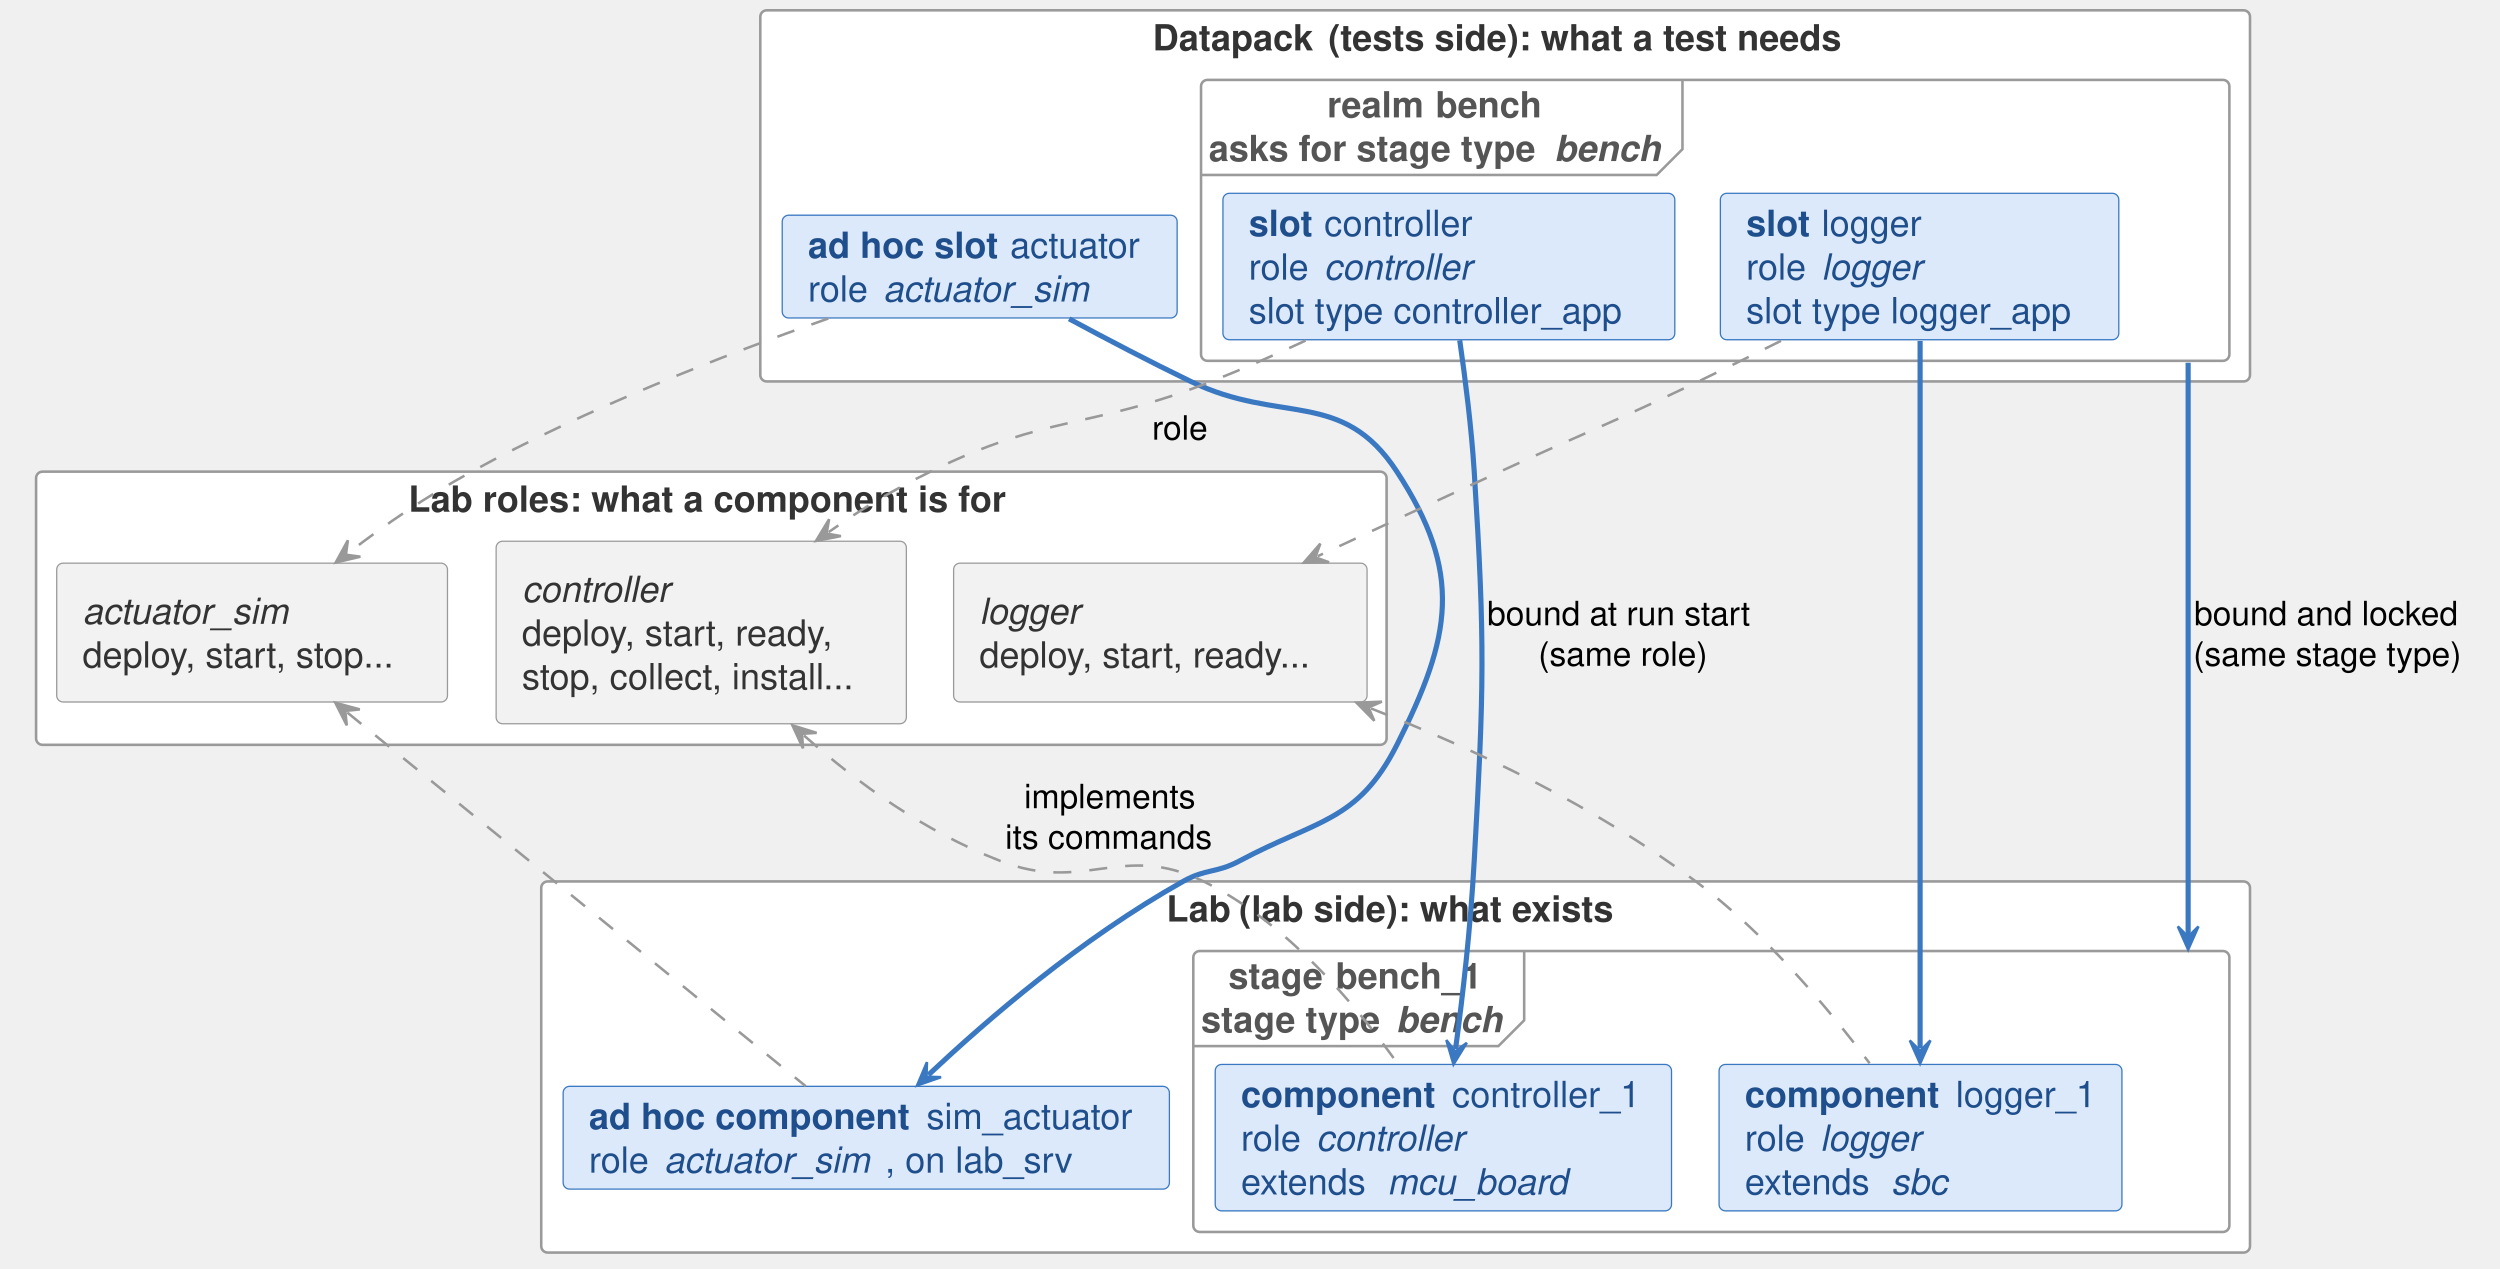
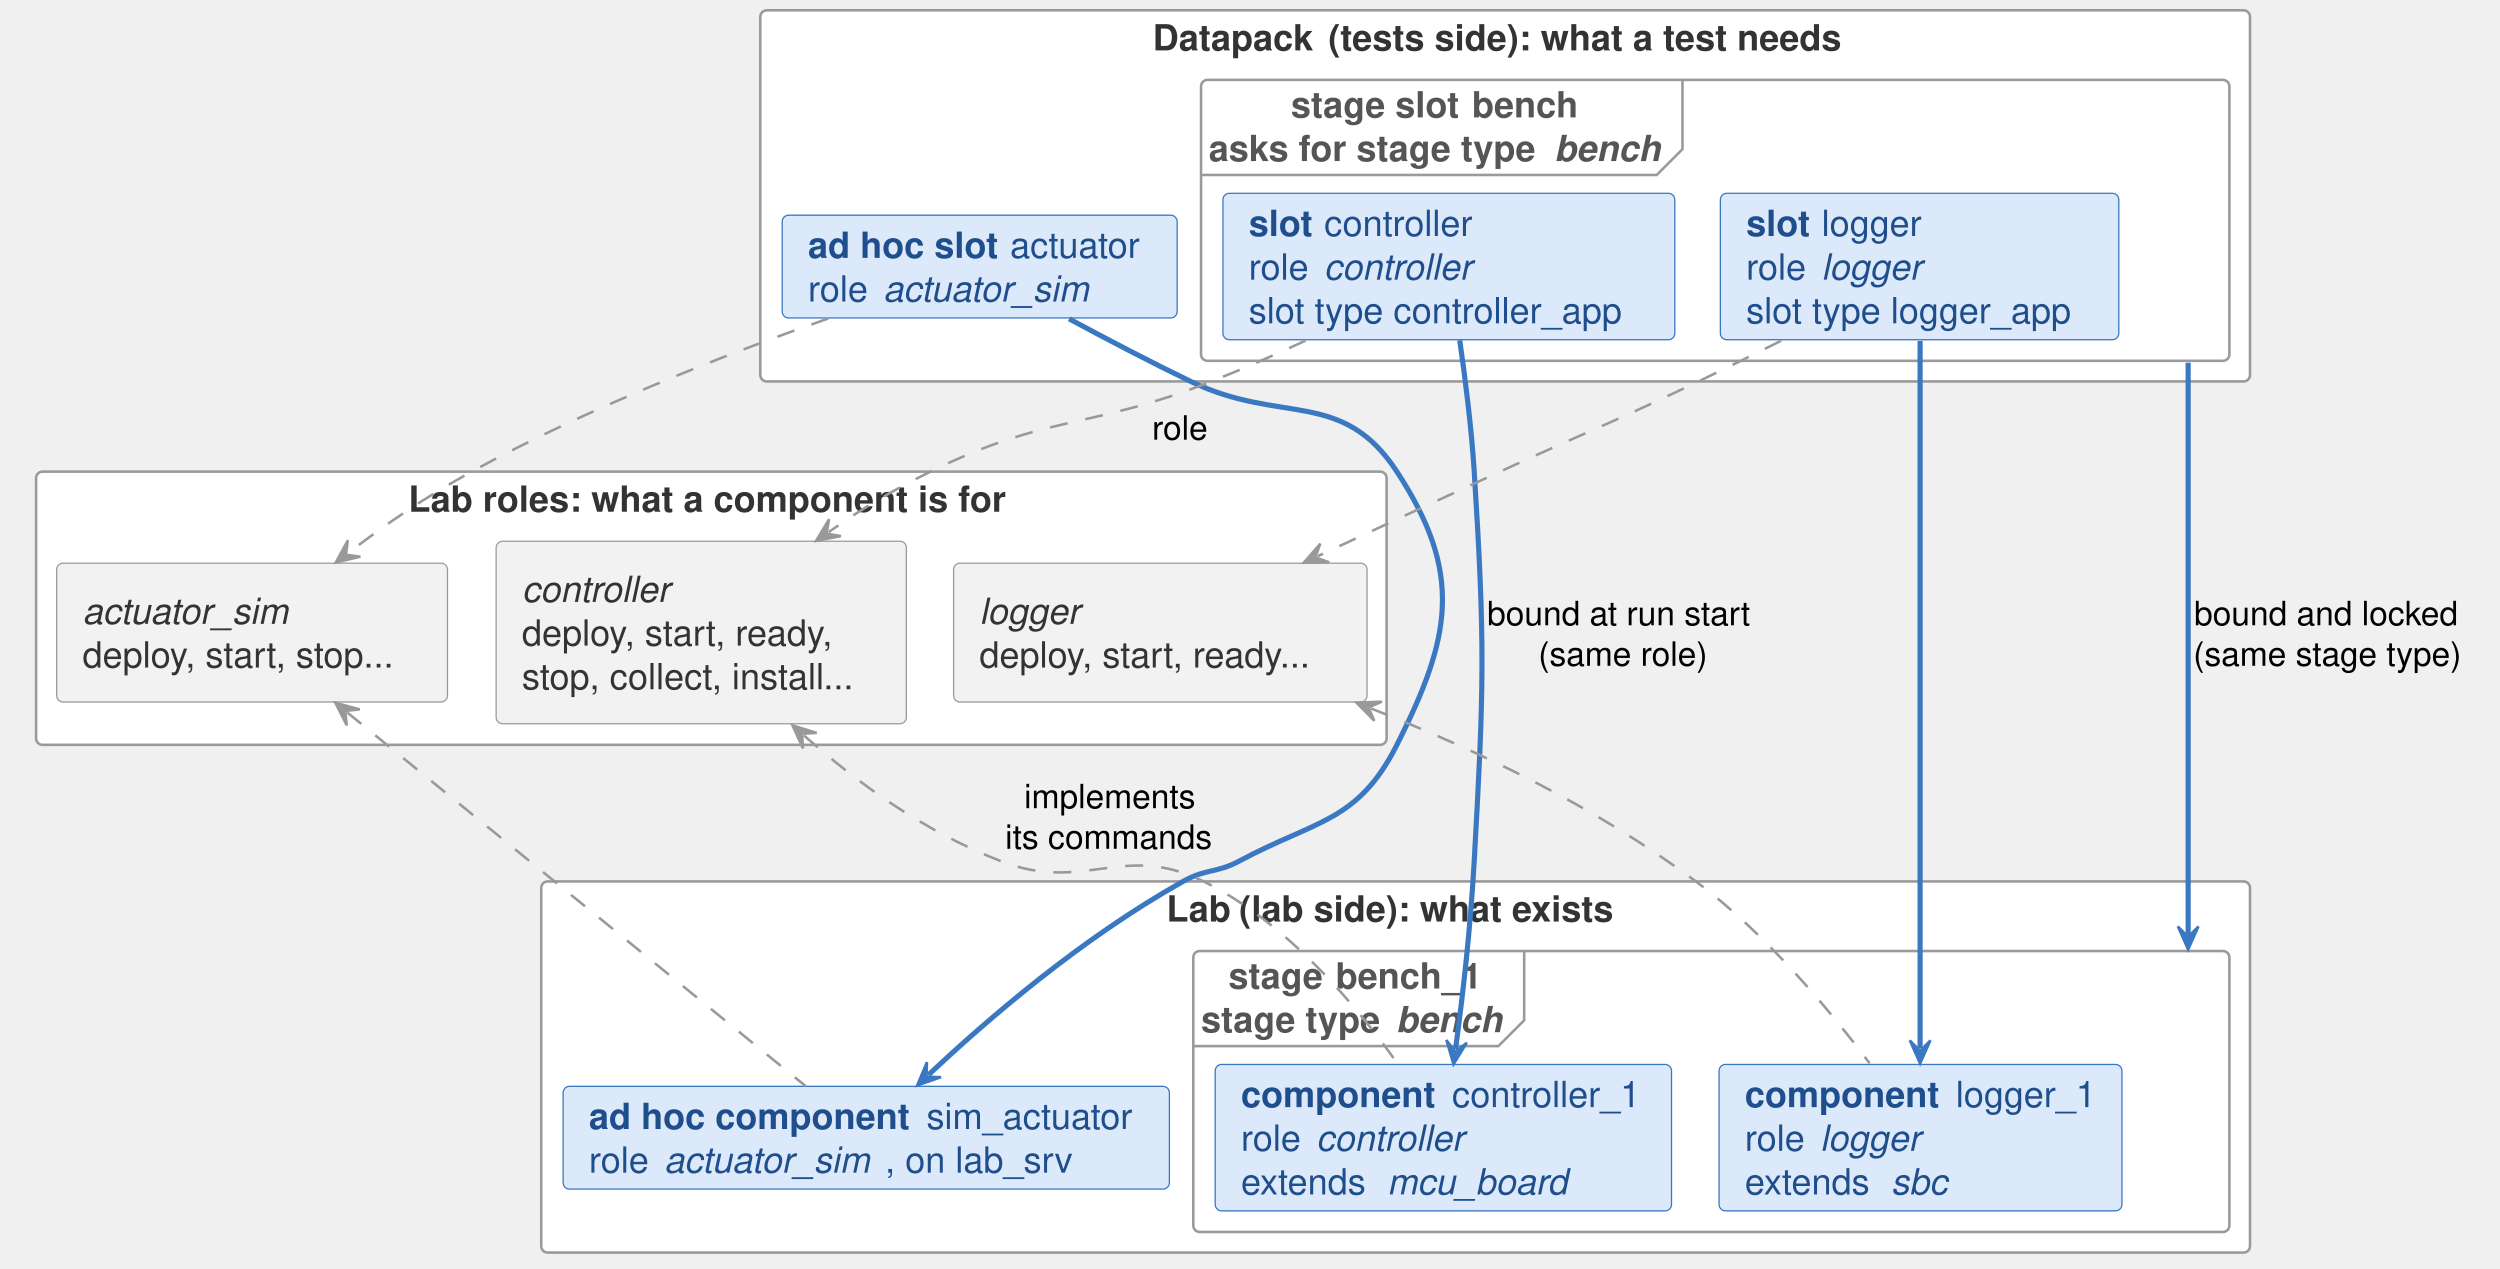
<svg xmlns="http://www.w3.org/2000/svg" contentStyleType="text/css" data-diagram-type="DESCRIPTION" height="492px" preserveAspectRatio="none" style="width:970px;height:492px;background:#FFFFFF;" version="1.1" viewBox="0 0 970 492" width="970px" zoomAndPan="magnify">
  <defs />
  <g>
    <g class="cluster" data-entity="dp" data-source-line="19" data-uid="ent0002" id="cluster_dp">
      <rect fill="#FFFFFF" height="144" rx="2.5" ry="2.5" style="stroke:#9A9A9A;stroke-width:1;" width="578" x="295" y="4" />
      <text fill="#333333" font-family="Helvetica" font-size="14" font-weight="bold" lengthAdjust="spacing" textLength="64.805" x="447.25" y="19.562">Datapack</text>
      <text fill="#333333" font-family="Helvetica" font-size="14" font-weight="bold" lengthAdjust="spacing" textLength="205.379" x="515.371" y="19.562">(tests side): what a test needs</text>
    </g>
-     <g class="cluster" data-entity="realm" data-source-line="20" data-uid="ent0003" id="cluster_realm">
+     <g class="cluster" data-entity="stage_slot" data-source-line="20" data-uid="ent0003" id="cluster_stage_slot">
      <rect fill="none" height="109" rx="2.5" ry="2.5" style="stroke:#9A9A9A;stroke-width:1;" width="399" x="466" y="31" />
      <path d="M652.798,31 L652.798,57.879 L642.798,67.879 L466,67.879" fill="none" style="stroke:#9A9A9A;stroke-width:1;" />
-       <text fill="#555555" font-family="Helvetica" font-size="14" font-weight="bold" lengthAdjust="spacing" textLength="38.739" x="514.955" y="45.562">realm</text>
-       <text fill="#555555" font-family="Helvetica" font-size="14" font-weight="bold" lengthAdjust="spacing" textLength="42.834" x="557.009" y="45.562">bench</text>
+       <text fill="#555555" font-family="Helvetica" font-size="14" font-weight="bold" lengthAdjust="spacing" textLength="66.944" x="500.852" y="45.562">stage slot</text>
+       <text fill="#555555" font-family="Helvetica" font-size="14" font-weight="bold" lengthAdjust="spacing" textLength="42.834" x="571.112" y="45.562">bench</text>
      <text fill="#555555" font-family="Helvetica" font-size="14" font-weight="bold" lengthAdjust="spacing" textLength="130.737" x="469" y="62.502">asks for stage type</text>
      <text fill="#555555" font-family="Helvetica" font-size="14" font-style="italic" font-weight="bold" lengthAdjust="spacing" textLength="42.745" x="603.053" y="62.502">bench</text>
    </g>
    <g class="cluster" data-entity="roles" data-source-line="27" data-uid="ent0007" id="cluster_roles">
      <rect fill="#FFFFFF" height="106" rx="2.5" ry="2.5" style="stroke:#9A9A9A;stroke-width:1;" width="524" x="14" y="183" />
      <text fill="#333333" font-family="Helvetica" font-size="14" font-weight="bold" lengthAdjust="spacing" textLength="62.446" x="158.449" y="198.562">Lab roles</text>
      <text fill="#333333" font-family="Helvetica" font-size="14" font-weight="bold" lengthAdjust="spacing" textLength="172.655" x="220.895" y="198.562">: what a component is for</text>
    </g>
    <g class="cluster" data-entity="lab" data-source-line="33" data-uid="ent0011" id="cluster_lab">
      <rect fill="#FFFFFF" height="144" rx="2.5" ry="2.5" style="stroke:#9A9A9A;stroke-width:1;" width="663" x="210" y="342" />
      <text fill="#333333" font-family="Helvetica" font-size="14" font-weight="bold" lengthAdjust="spacing" textLength="24.869" x="452.578" y="357.562">Lab</text>
      <text fill="#333333" font-family="Helvetica" font-size="14" font-weight="bold" lengthAdjust="spacing" textLength="149.659" x="480.763" y="357.562">(lab side): what exists</text>
    </g>
    <g class="cluster" data-entity="stage" data-source-line="34" data-uid="ent0012" id="cluster_stage">
      <rect fill="none" height="109" rx="2.5" ry="2.5" style="stroke:#9A9A9A;stroke-width:1;" width="402" x="463" y="369" />
      <path d="M591.378,369 L591.378,395.879 L581.378,405.879 L463,405.879" fill="none" style="stroke:#9A9A9A;stroke-width:1;" />
      <text fill="#555555" font-family="Helvetica" font-size="14" font-weight="bold" lengthAdjust="spacing" textLength="38.281" x="476.623" y="383.562">stage</text>
      <text fill="#555555" font-family="Helvetica" font-size="14" font-weight="bold" lengthAdjust="spacing" textLength="55.535" x="518.22" y="383.562">bench_1</text>
      <text fill="#555555" font-family="Helvetica" font-size="14" font-weight="bold" lengthAdjust="spacing" textLength="72.317" x="466" y="400.502">stage type</text>
      <text fill="#555555" font-family="Helvetica" font-size="14" font-style="italic" font-weight="bold" lengthAdjust="spacing" textLength="42.745" x="541.633" y="400.502">bench</text>
    </g>
    <g class="entity" data-entity="s_prop" data-source-line="24" data-uid="ent0006" id="entity_s_prop">
      <rect fill="#DCE9FA" height="39.879" rx="2.5" ry="2.5" style="stroke:#3A78C2;stroke-width:0.5;" width="153.232" x="303.5" y="83.5" />
      <text fill="#1F4E8C" font-family="Helvetica" font-size="14" font-weight="bold" lengthAdjust="spacing" textLength="74.471" x="313.5" y="100.062">ad hoc slot</text>
      <text fill="#1F4E8C" font-family="Helvetica" font-size="14" lengthAdjust="spacing" textLength="54.824" x="391.908" y="100.062">actuator</text>
      <text fill="#1F4E8C" font-family="Helvetica" font-size="14" lengthAdjust="spacing" textLength="25.218" x="313.5" y="117.002">role</text>
      <text fill="#1F4E8C" font-family="Helvetica" font-size="14" font-style="italic" lengthAdjust="spacing" textLength="85.77" x="342.655" y="117.002">actuator_sim</text>
    </g>
    <g class="entity" data-entity="s_pilot" data-source-line="21" data-uid="ent0004" id="entity_s_pilot">
      <rect fill="#DCE9FA" height="56.818" rx="2.5" ry="2.5" style="stroke:#3A78C2;stroke-width:0.5;" width="175.326" x="474.5" y="75" />
      <text fill="#1F4E8C" font-family="Helvetica" font-size="14" font-weight="bold" lengthAdjust="spacing" textLength="25.348" x="484.5" y="91.562">slot</text>
      <text fill="#1F4E8C" font-family="Helvetica" font-size="14" lengthAdjust="spacing" textLength="63.123" x="513.785" y="91.562">controller</text>
      <text fill="#1F4E8C" font-family="Helvetica" font-size="14" lengthAdjust="spacing" textLength="25.218" x="484.5" y="108.502">role</text>
      <text fill="#1F4E8C" font-family="Helvetica" font-size="14" font-style="italic" lengthAdjust="spacing" textLength="63.075" x="513.655" y="108.502">controller</text>
      <text fill="#1F4E8C" font-family="Helvetica" font-size="14" lengthAdjust="spacing" textLength="155.326" x="484.5" y="125.441">slot type controller_app</text>
    </g>
    <g class="entity" data-entity="s_tm" data-source-line="22" data-uid="ent0005" id="entity_s_tm">
      <rect fill="#DCE9FA" height="56.818" rx="2.5" ry="2.5" style="stroke:#3A78C2;stroke-width:0.5;" width="154.593" x="667.5" y="75" />
      <text fill="#1F4E8C" font-family="Helvetica" font-size="14" font-weight="bold" lengthAdjust="spacing" textLength="25.348" x="677.5" y="91.562">slot</text>
      <text fill="#1F4E8C" font-family="Helvetica" font-size="14" lengthAdjust="spacing" textLength="42.39" x="706.785" y="91.562">logger</text>
      <text fill="#1F4E8C" font-family="Helvetica" font-size="14" lengthAdjust="spacing" textLength="25.218" x="677.5" y="108.502">role</text>
      <text fill="#1F4E8C" font-family="Helvetica" font-size="14" font-style="italic" lengthAdjust="spacing" textLength="42.301" x="706.655" y="108.502">logger</text>
      <text fill="#1F4E8C" font-family="Helvetica" font-size="14" lengthAdjust="spacing" textLength="134.593" x="677.5" y="125.441">slot type logger_app</text>
    </g>
    <g class="entity" data-entity="r_pilot" data-source-line="28" data-uid="ent0008" id="entity_r_pilot">
      <rect fill="#F2F2F2" height="70.818" rx="2.5" ry="2.5" style="stroke:#9A9A9A;stroke-width:0.5;" width="159.166" x="192.5" y="210" />
      <text fill="#333333" font-family="Helvetica" font-size="14" font-style="italic" lengthAdjust="spacing" textLength="63.075" x="202.5" y="233.562">controller</text>
      <text fill="#333333" font-family="Helvetica" font-size="14" lengthAdjust="spacing" textLength="132.351" x="202.5" y="250.502">deploy, start, ready,</text>
      <text fill="#333333" font-family="Helvetica" font-size="14" lengthAdjust="spacing" textLength="139.166" x="202.5" y="267.441">stop, collect, install...</text>
    </g>
    <g class="entity" data-entity="r_tm" data-source-line="29" data-uid="ent0009" id="entity_r_tm">
      <rect fill="#F2F2F2" height="53.879" rx="2.5" ry="2.5" style="stroke:#9A9A9A;stroke-width:0.5;" width="160.417" x="370" y="218.5" />
      <text fill="#333333" font-family="Helvetica" font-size="14" font-style="italic" lengthAdjust="spacing" textLength="42.301" x="380" y="242.062">logger</text>
      <text fill="#333333" font-family="Helvetica" font-size="14" lengthAdjust="spacing" textLength="140.417" x="380" y="259.002">deploy, start, ready...</text>
    </g>
    <g class="entity" data-entity="r_prop" data-source-line="30" data-uid="ent0010" id="entity_r_prop">
      <rect fill="#F2F2F2" height="53.879" rx="2.5" ry="2.5" style="stroke:#9A9A9A;stroke-width:0.5;" width="151.619" x="22" y="218.5" />
      <text fill="#333333" font-family="Helvetica" font-size="14" font-style="italic" lengthAdjust="spacing" textLength="85.77" x="32" y="242.062">actuator_sim</text>
      <text fill="#333333" font-family="Helvetica" font-size="14" lengthAdjust="spacing" textLength="131.619" x="32" y="259.002">deploy, start, stop...</text>
    </g>
    <g class="entity" data-entity="c_prop" data-source-line="38" data-uid="ent0015" id="entity_c_prop">
      <rect fill="#DCE9FA" height="39.879" rx="2.5" ry="2.5" style="stroke:#3A78C2;stroke-width:0.5;" width="235.223" x="218.5" y="421.5" />
      <text fill="#1F4E8C" font-family="Helvetica" font-size="14" font-weight="bold" lengthAdjust="spacing" textLength="127.032" x="228.5" y="438.062">ad hoc component</text>
      <text fill="#1F4E8C" font-family="Helvetica" font-size="14" lengthAdjust="spacing" textLength="84.253" x="359.47" y="438.062">sim_actuator</text>
      <text fill="#1F4E8C" font-family="Helvetica" font-size="14" lengthAdjust="spacing" textLength="25.218" x="228.5" y="455.002">role</text>
      <text fill="#1F4E8C" font-family="Helvetica" font-size="14" font-style="italic" lengthAdjust="spacing" textLength="85.77" x="257.655" y="455.002">actuator_sim</text>
      <text fill="#1F4E8C" font-family="Helvetica" font-size="14" lengthAdjust="spacing" textLength="75.311" x="343.426" y="455.002">, on lab_srv</text>
    </g>
    <g class="entity" data-entity="c_pilot" data-source-line="35" data-uid="ent0013" id="entity_c_pilot">
      <rect fill="#DCE9FA" height="56.818" rx="2.5" ry="2.5" style="stroke:#3A78C2;stroke-width:0.5;" width="177.049" x="471.5" y="413" />
      <text fill="#1F4E8C" font-family="Helvetica" font-size="14" font-weight="bold" lengthAdjust="spacing" textLength="77.909" x="481.5" y="429.562">component</text>
      <text fill="#1F4E8C" font-family="Helvetica" font-size="14" lengthAdjust="spacing" textLength="75.202" x="563.347" y="429.562">controller_1</text>
      <text fill="#1F4E8C" font-family="Helvetica" font-size="14" lengthAdjust="spacing" textLength="25.218" x="481.5" y="446.502">role</text>
      <text fill="#1F4E8C" font-family="Helvetica" font-size="14" font-style="italic" lengthAdjust="spacing" textLength="63.075" x="510.655" y="446.502">controller</text>
      <text fill="#1F4E8C" font-family="Helvetica" font-size="14" lengthAdjust="spacing" textLength="52.78" x="481.5" y="463.441">extends</text>
      <text fill="#1F4E8C" font-family="Helvetica" font-size="14" font-style="italic" lengthAdjust="spacing" textLength="74.368" x="538.218" y="463.441">mcu_board</text>
    </g>
    <g class="entity" data-entity="c_tm" data-source-line="36" data-uid="ent0014" id="entity_c_tm">
      <rect fill="#DCE9FA" height="56.818" rx="2.5" ry="2.5" style="stroke:#3A78C2;stroke-width:0.5;" width="156.315" x="667" y="413" />
      <text fill="#1F4E8C" font-family="Helvetica" font-size="14" font-weight="bold" lengthAdjust="spacing" textLength="77.909" x="677" y="429.562">component</text>
      <text fill="#1F4E8C" font-family="Helvetica" font-size="14" lengthAdjust="spacing" textLength="54.469" x="758.847" y="429.562">logger_1</text>
      <text fill="#1F4E8C" font-family="Helvetica" font-size="14" lengthAdjust="spacing" textLength="25.218" x="677" y="446.502">role</text>
      <text fill="#1F4E8C" font-family="Helvetica" font-size="14" font-style="italic" lengthAdjust="spacing" textLength="42.301" x="706.155" y="446.502">logger</text>
      <text fill="#1F4E8C" font-family="Helvetica" font-size="14" lengthAdjust="spacing" textLength="52.78" x="677" y="463.441">extends</text>
      <text fill="#1F4E8C" font-family="Helvetica" font-size="14" font-style="italic" lengthAdjust="spacing" textLength="23.967" x="733.718" y="463.441">sbc</text>
    </g>
    <g class="link" data-entity-1="s_pilot" data-entity-2="c_pilot" data-uid="lnk16" id="link_s_pilot_c_pilot">
      <polygon fill="#3A78C2" points="563.958,412.989,569.12,404.601,564.623,408.033,561.191,403.537,563.958,412.989" style="stroke:#3A78C2;stroke-width:1;" />
      <path d="M566.374,132.029 C568.542,147.049 570.921,165.998 572,183 C576.249,249.976 575.763,266.995 572,334 C570.487,360.937 567.636,385.58 564.756,407.042" fill="none" style="stroke:#3A78C2;stroke-width:2;" />
      <text fill="#000000" font-family="Helvetica" font-size="13" lengthAdjust="spacing" textLength="109.427" x="577" y="242.594">bound at run start</text>
      <text fill="#000000" font-family="Helvetica" font-size="13" lengthAdjust="spacing" textLength="69.685" x="596.871" y="258.323">(same role)</text>
    </g>
    <g class="link" data-entity-1="s_tm" data-entity-2="c_tm" data-uid="lnk17" id="link_s_tm_c_tm">
      <polygon fill="#3A78C2" points="745,412.685,749,403.685,745,407.685,741,403.685,745,412.685" style="stroke:#3A78C2;stroke-width:1;" />
      <path d="M745,132.282 C745,195.488 745,343.448 745,406.685" fill="none" style="stroke:#3A78C2;stroke-width:2;" />
    </g>
    <g class="link" data-entity-1="s_prop" data-entity-2="c_prop" data-uid="lnk18" id="link_s_prop_c_prop">
      <polygon fill="#3A78C2" points="355.821,421.178,365.122,417.941,359.468,417.759,359.651,412.105,355.821,421.178" style="stroke:#3A78C2;stroke-width:1;" />
      <path d="M414.818,123.714 C429.286,131.503 446.329,140.429 462,148 C496.945,164.883 520.758,150.52 542,183 C567.786,222.428 563.235,246.946 542,289 C526.814,319.073 510.691,318.08 481,334 C471.831,338.916 468.07,336.903 459,342 C419.172,364.383 383.341,395.377 360.198,417.075" fill="none" style="stroke:#3A78C2;stroke-width:2;" />
    </g>
-     <g class="link" data-entity-1="realm" data-entity-2="stage" data-uid="lnk19" id="link_realm_stage">
+     <g class="link" data-entity-1="stage_slot" data-entity-2="stage" data-uid="lnk19" id="link_stage_slot_stage">
      <polygon fill="#3A78C2" points="849,368.454,853,359.454,849,363.454,845,359.454,849,368.454" style="stroke:#3A78C2;stroke-width:1;" />
      <path d="M849,140.729 C849,141.062 849,141.396 849,141.733 C849,152.502 849,165.149 849,179.047 C849,206.842 849,239.643 849,272.446 C849,305.25 849,338.056 849,365.862 C849,366.731 849,361.595 849,362.454" fill="none" style="stroke:#3A78C2;stroke-width:2;" />
      <text fill="#000000" font-family="Helvetica" font-size="13" lengthAdjust="spacing" textLength="110.379" x="851.305" y="242.594">bound and locked</text>
      <text fill="#000000" font-family="Helvetica" font-size="13" lengthAdjust="spacing" textLength="110.989" x="851" y="258.323">(same stage type)</text>
    </g>
    <g class="link" data-entity-1="s_pilot" data-entity-2="r_pilot" data-uid="lnk20" id="link_s_pilot_r_pilot">
      <polygon fill="#999999" points="316.607,209.881,326.275,208.004,320.705,207.017,321.693,201.447,316.607,209.881" style="stroke:#999999;stroke-width:1;" />
      <path d="M506.565,132.142 C494.631,137.689 481.995,143.262 470,148 C422.677,166.692 406.644,160.517 361,183 C345.836,190.469 335.253,196.851 321.525,206.444" fill="none" style="stroke:#999999;stroke-width:1;stroke-dasharray:7,7;" />
      <text fill="#000000" font-family="Helvetica" font-size="13" lengthAdjust="spacing" textLength="23.416" x="447" y="170.594">role</text>
    </g>
    <g class="link" data-entity-1="r_pilot" data-entity-2="c_pilot" data-uid="lnk21" id="link_r_pilot_c_pilot">
      <polygon fill="#999999" points="307.454,281.412,311.562,290.363,311.205,284.717,316.851,284.36,307.454,281.412" style="stroke:#999999;stroke-width:1;" />
      <path d="M311.956,285.378 C333.44,304.307 357.938,322.216 388,334 C420.856,346.88 435.339,326.411 467,342 C499.072,357.791 525.844,389.555 542.304,412.757" fill="none" style="stroke:#999999;stroke-width:1;stroke-dasharray:7,7;" />
      <text fill="#000000" font-family="Helvetica" font-size="13" lengthAdjust="spacing" textLength="70.986" x="397.366" y="313.594">implements</text>
      <text fill="#000000" font-family="Helvetica" font-size="13" lengthAdjust="spacing" textLength="85.719" x="390" y="329.323">its commands</text>
    </g>
    <g class="link" data-entity-1="s_tm" data-entity-2="r_tm" data-uid="lnk22" id="link_s_tm_r_tm">
      <polygon fill="#999999" points="505.825,218.35,515.672,218.167,510.355,216.234,512.288,210.918,505.825,218.35" style="stroke:#999999;stroke-width:1;" />
      <path d="M691.036,132.227 C680.454,137.542 669.408,143.005 659,148 C625.109,164.265 616.149,167.284 582,183 C556.966,194.521 534.757,204.842 511.261,215.811" fill="none" style="stroke:#999999;stroke-width:1;stroke-dasharray:7,7;" />
    </g>
    <g class="link" data-entity-1="r_tm" data-entity-2="c_tm" data-uid="lnk23" id="link_r_tm_c_tm">
      <polygon fill="#999999" points="526.333,272.662,533.24,279.683,530.985,274.495,536.172,272.239,526.333,272.662" style="stroke:#999999;stroke-width:1;" />
      <path d="M531.915,274.861 C573.184,291.119 618.127,312.383 658,342 C684.741,361.863 709.278,391.108 725.427,412.572" fill="none" style="stroke:#999999;stroke-width:1;stroke-dasharray:7,7;" />
    </g>
    <g class="link" data-entity-1="s_prop" data-entity-2="r_prop" data-uid="lnk24" id="link_s_prop_r_prop">
      <polygon fill="#999999" points="130.248,218.267,139.829,215.987,134.223,215.234,134.976,209.627,130.248,218.267" style="stroke:#999999;stroke-width:1;" />
      <path d="M321.396,123.555 C281.288,137.62 227.52,158.518 183,183 C164.645,193.093 150.398,202.889 135.018,214.627" fill="none" style="stroke:#999999;stroke-width:1;stroke-dasharray:7,7;" />
    </g>
    <g class="link" data-entity-1="r_prop" data-entity-2="c_prop" data-uid="lnk25" id="link_r_prop_c_prop">
      <polygon fill="#999999" points="130.098,272.664,134.547,281.45,133.973,275.823,139.601,275.25,130.098,272.664" style="stroke:#999999;stroke-width:1;" />
      <path d="M134.748,276.455 C183.344,316.067 269.803,386.541 312.629,421.45" fill="none" style="stroke:#999999;stroke-width:1;stroke-dasharray:7,7;" />
    </g>
  </g>
</svg>
